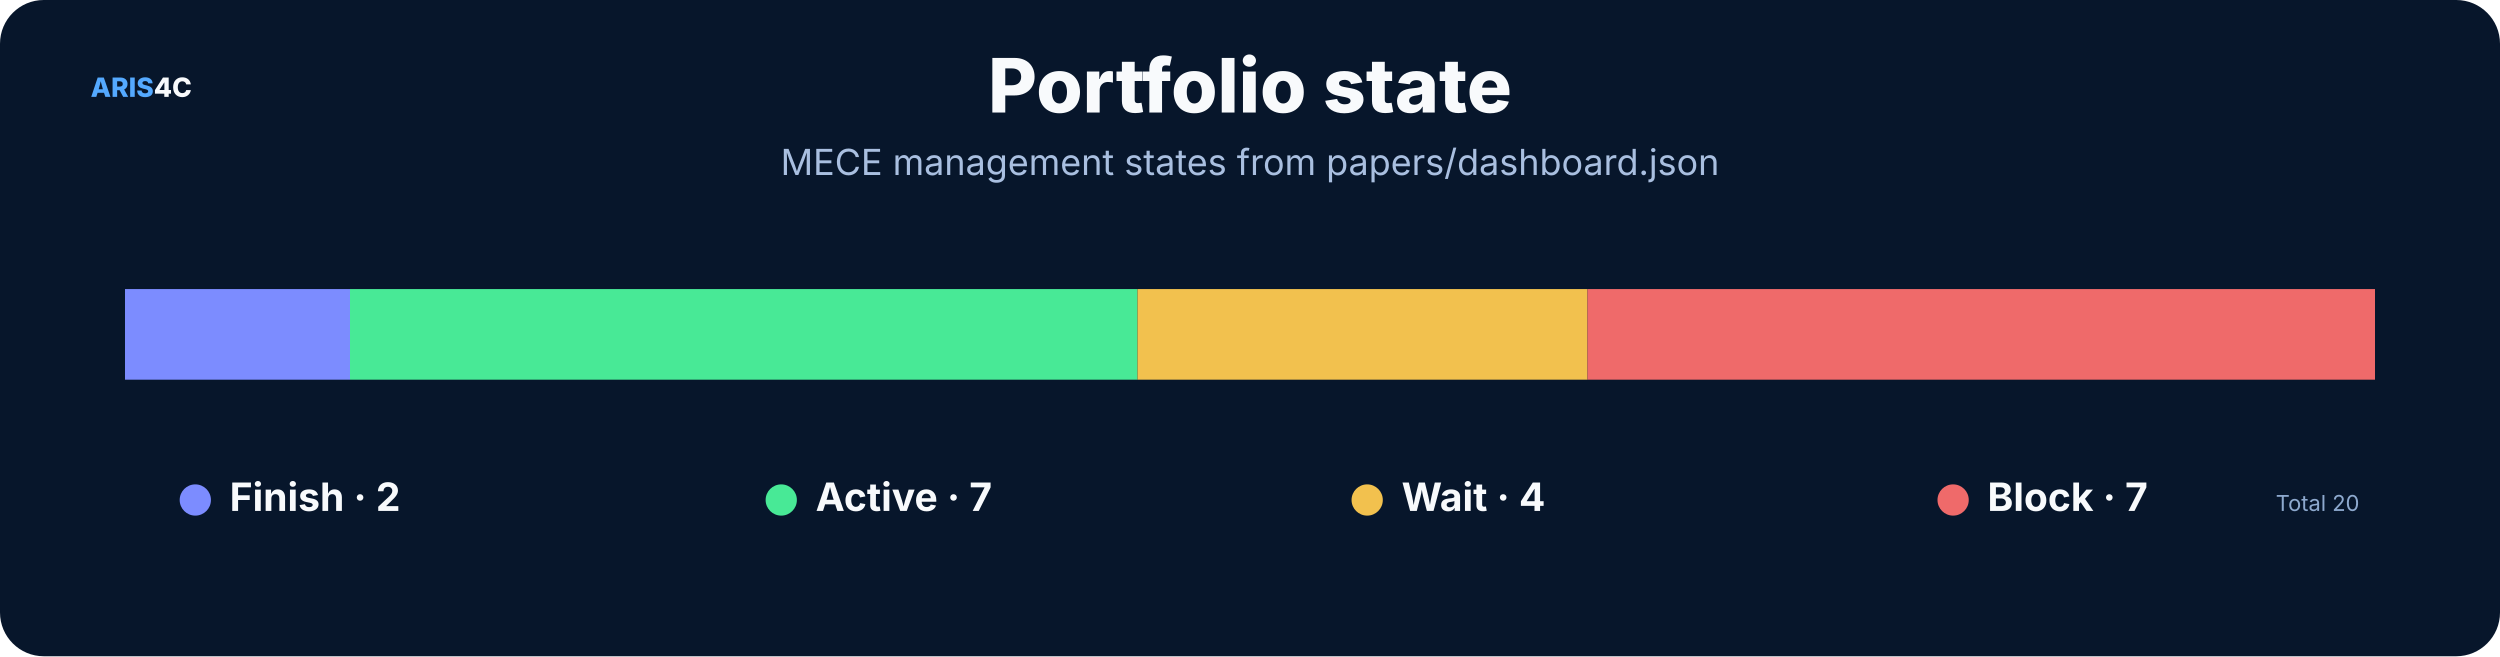
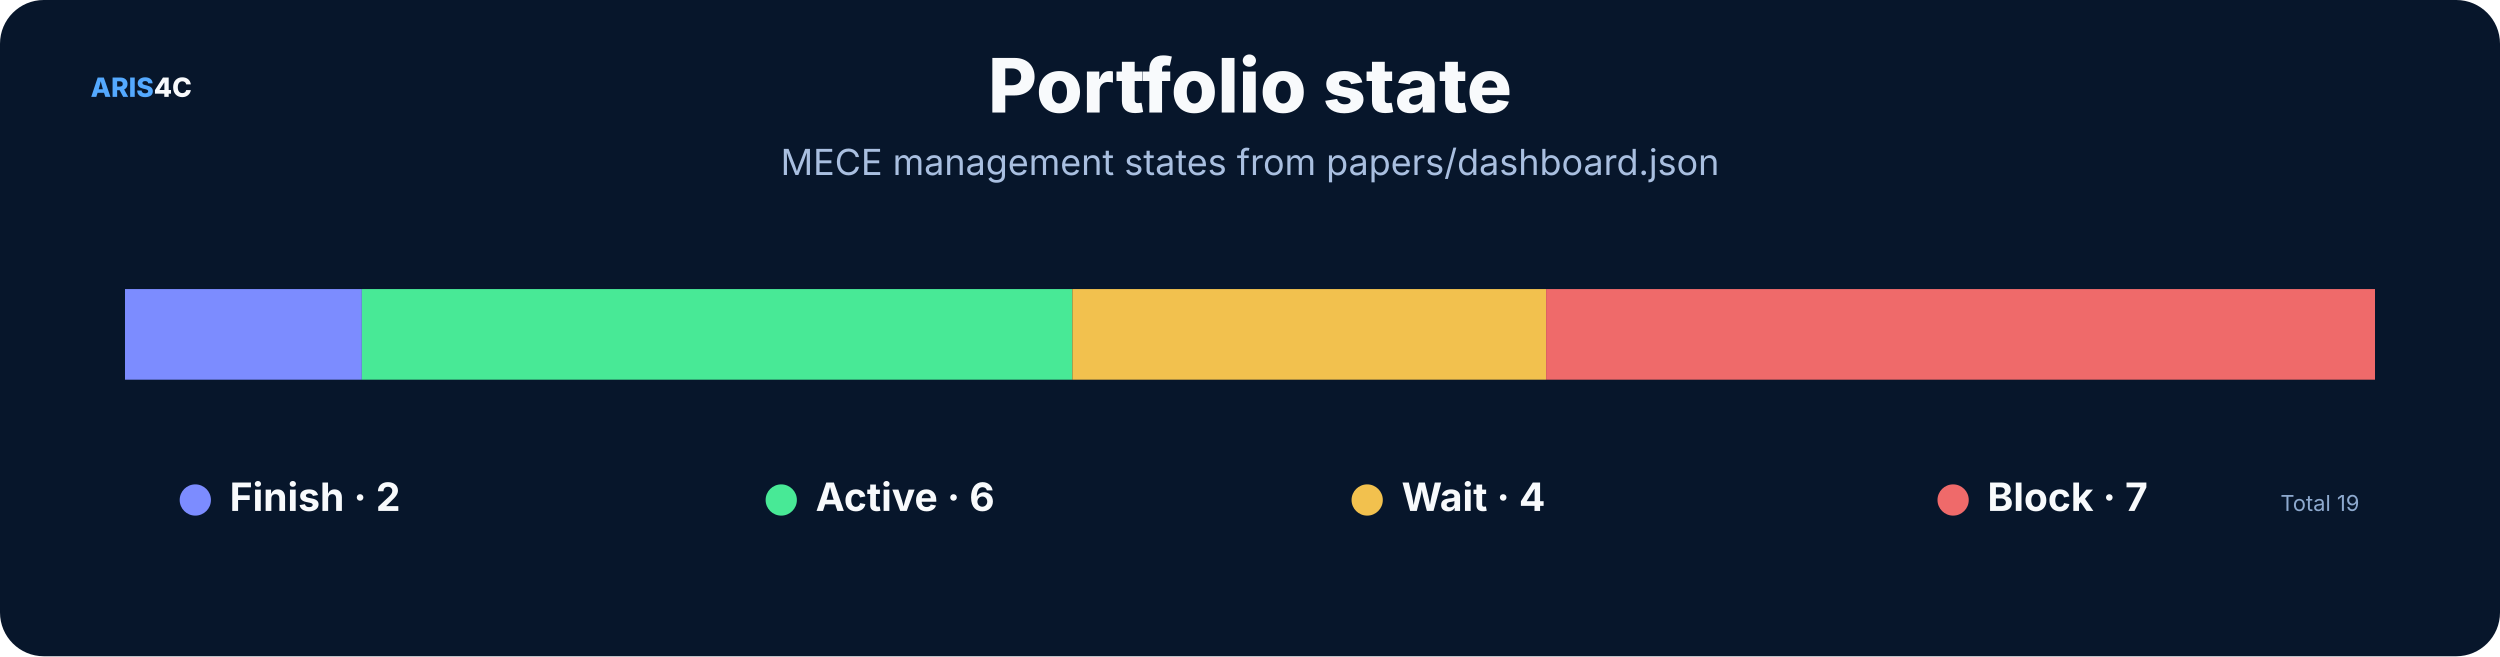
<svg xmlns="http://www.w3.org/2000/svg" width="1600" height="420" viewBox="0 0 1600 420" role="img">
  <rect width="1600" height="420" rx="28" fill="#07162b" />
  <style>text{font-family:Inter,"Noto Sans SC","Microsoft YaHei","PingFang SC",system-ui,sans-serif}.t{font-size:48px;font-weight:800;fill:#f8fafc}.s{font-size:23px;fill:#a9bfe0}.h{font-size:25px;font-weight:750;fill:#f8fafc}.b{font-size:17px;fill:#c8d7ec}.m{font-size:14px;fill:#8da9ce}.k{font-size:16px;font-weight:700;fill:#66e7a4}.n{font-size:17px;font-weight:800;fill:#54a9ff}.metric{font-size:38px;font-weight:800;fill:#f8fafc}</style>
  <text x="58" y="62" class="n">ARIS<tspan fill="#f8fafc">4C</tspan>
  </text>
  <text x="800.0" y="72" text-anchor="middle" class="t">Portfolio state</text>
  <text x="800.0" y="112" text-anchor="middle" class="s">MECE management states from papers/dashboard.json</text>
-   <rect x="80.0" y="185" width="144.0" height="58" fill="#7c8cff" />
-   <rect x="224.0" y="185" width="504.0" height="58" fill="#48e996" />
-   <rect x="728.0" y="185" width="288.0" height="58" fill="#f2c14e" />
-   <rect x="1016.0" y="185" width="504.0" height="58" fill="#ef6a6a" />
+   <rect x="80.0" y="185" width="151.6" height="58" fill="#7c8cff" />
+   <rect x="231.6" y="185" width="454.7" height="58" fill="#48e996" />
+   <rect x="686.3" y="185" width="303.2" height="58" fill="#f2c14e" />
+   <rect x="989.5" y="185" width="530.5" height="58" fill="#ef6a6a" />
  <circle cx="125" cy="320" r="10" fill="#7c8cff" />
  <text x="147" y="327" class="h">Finish · 2</text>
  <circle cx="500" cy="320" r="10" fill="#48e996" />
-   <text x="522" y="327" class="h">Active · 7</text>
+   <text x="522" y="327" class="h">Active · 6</text>
  <circle cx="875" cy="320" r="10" fill="#f2c14e" />
  <text x="897" y="327" class="h">Wait · 4</text>
  <circle cx="1250" cy="320" r="10" fill="#ef6a6a" />
  <text x="1272" y="327" class="h">Block · 7</text>
-   <text x="1510" y="327" text-anchor="end" class="m">Total 20</text>
+   <text x="1510" y="327" text-anchor="end" class="m">Total 19</text>
</svg>
